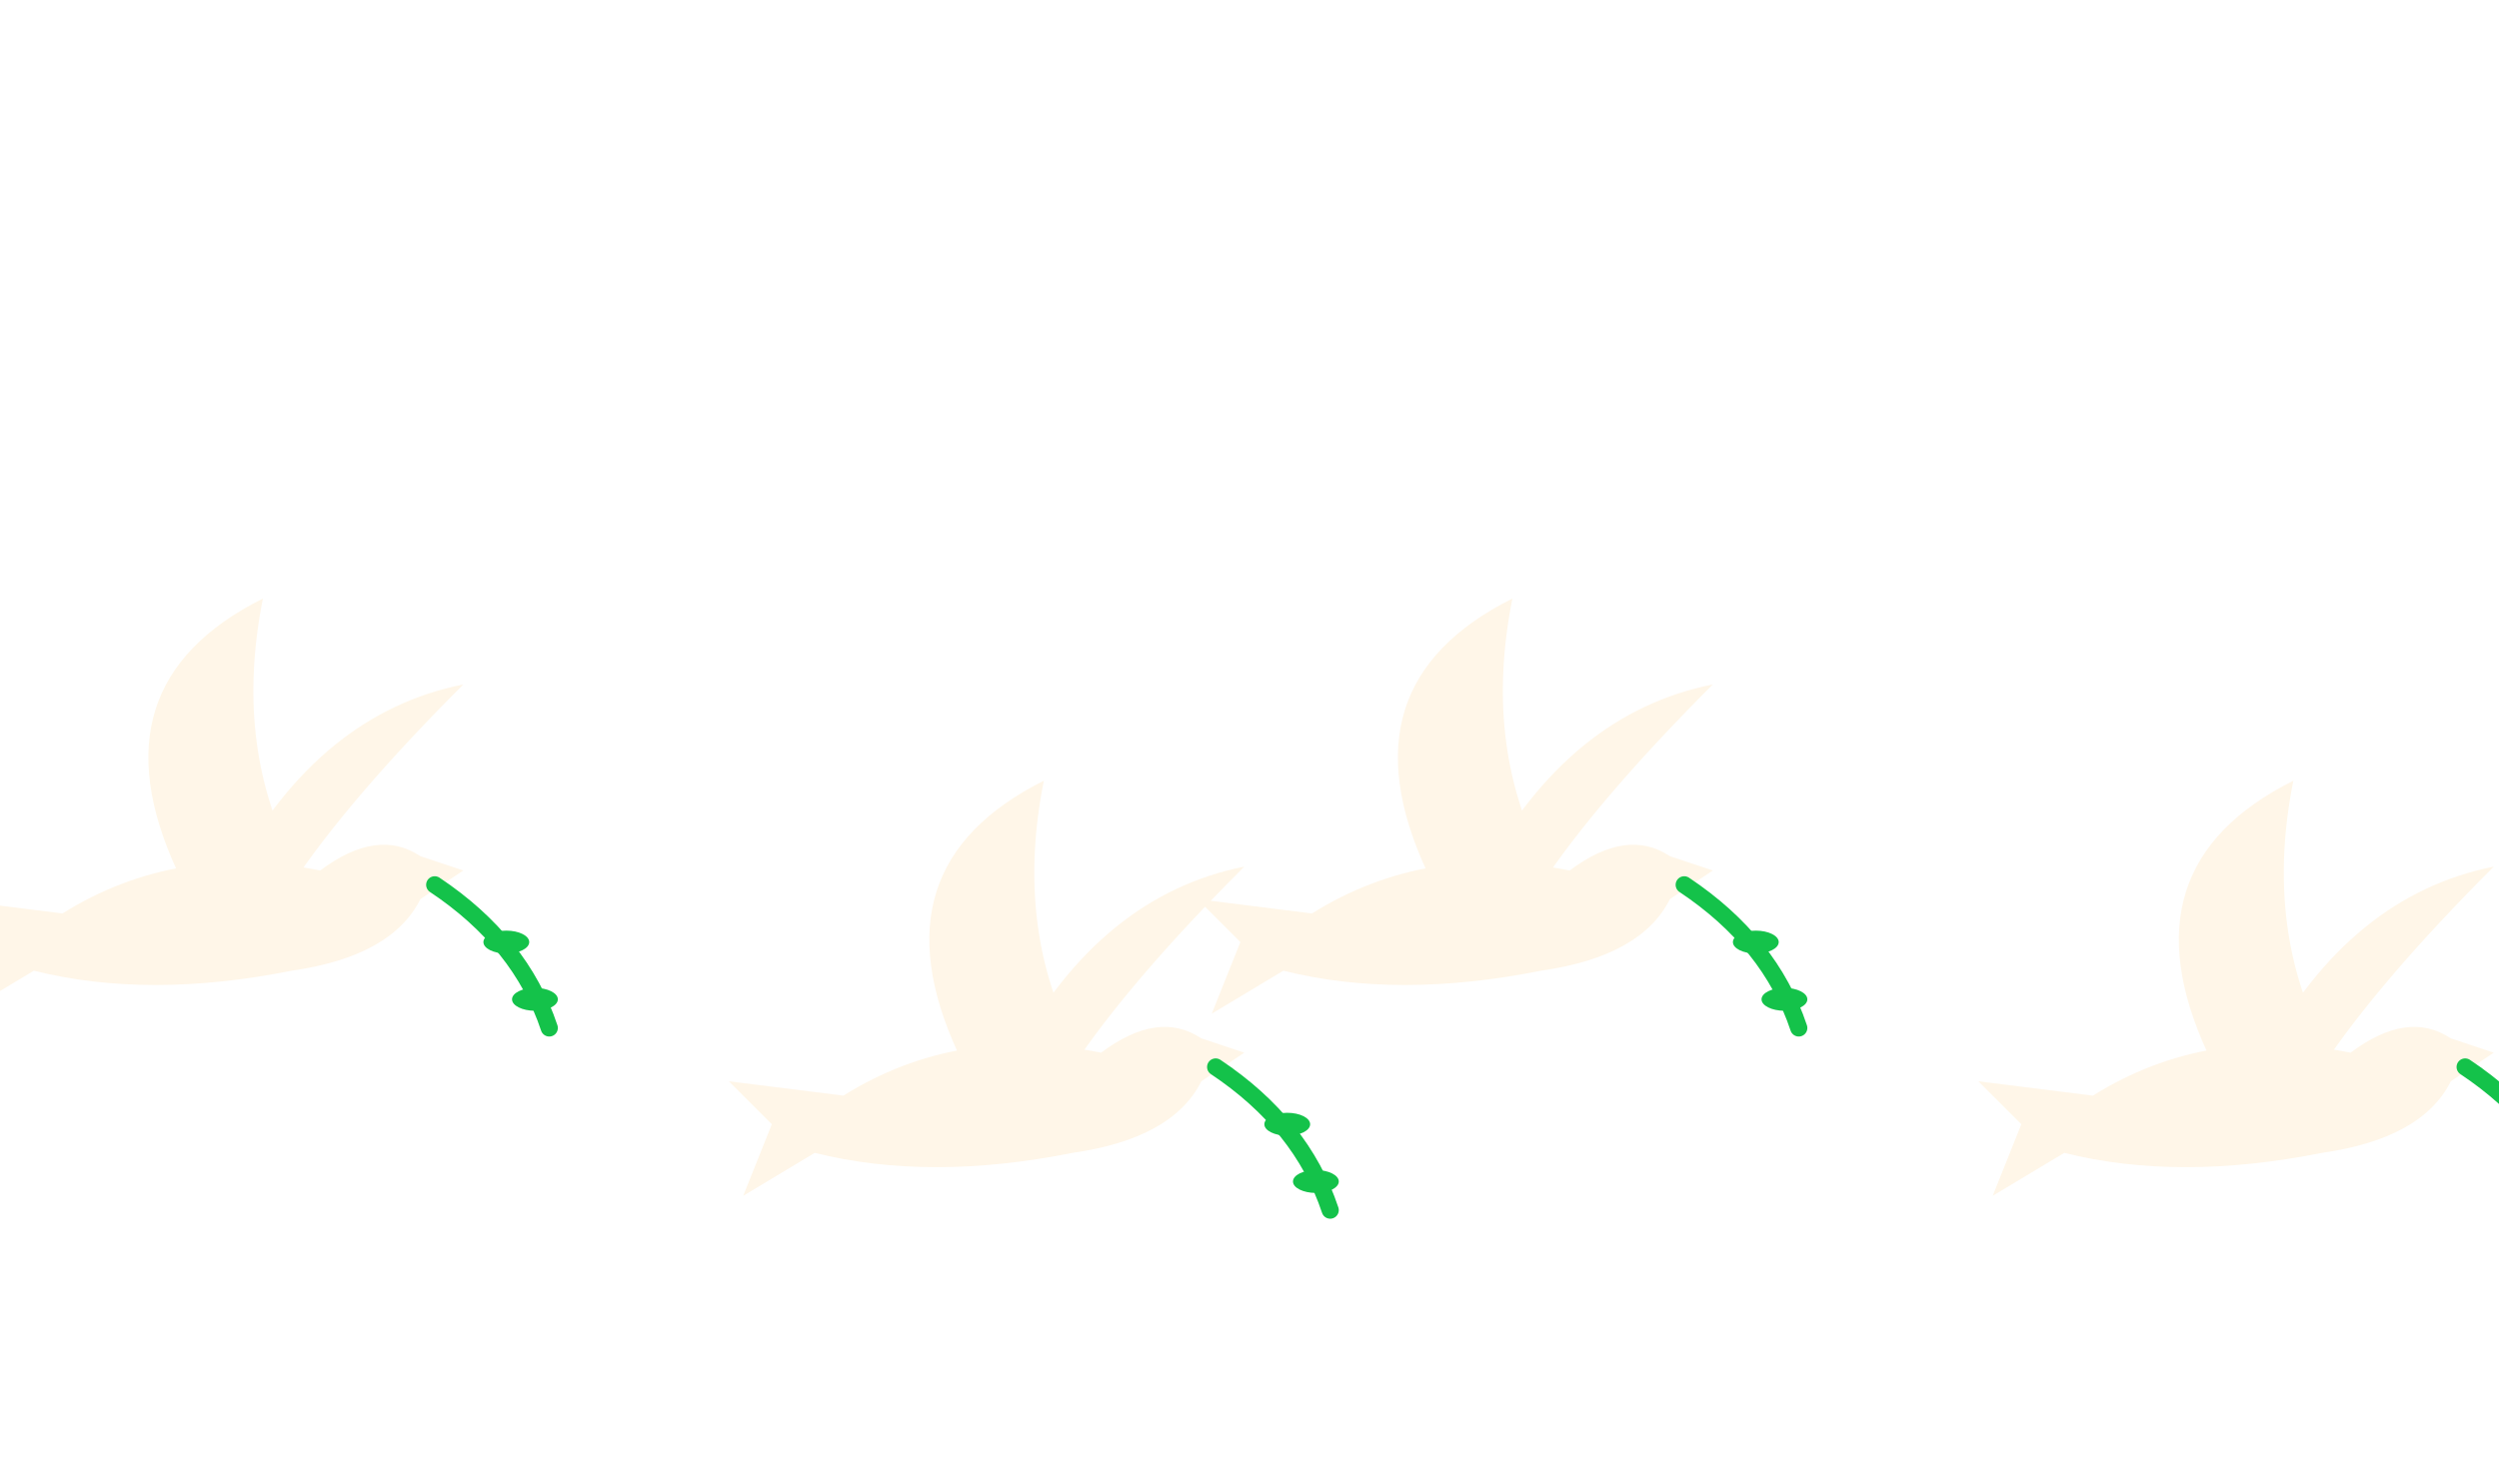
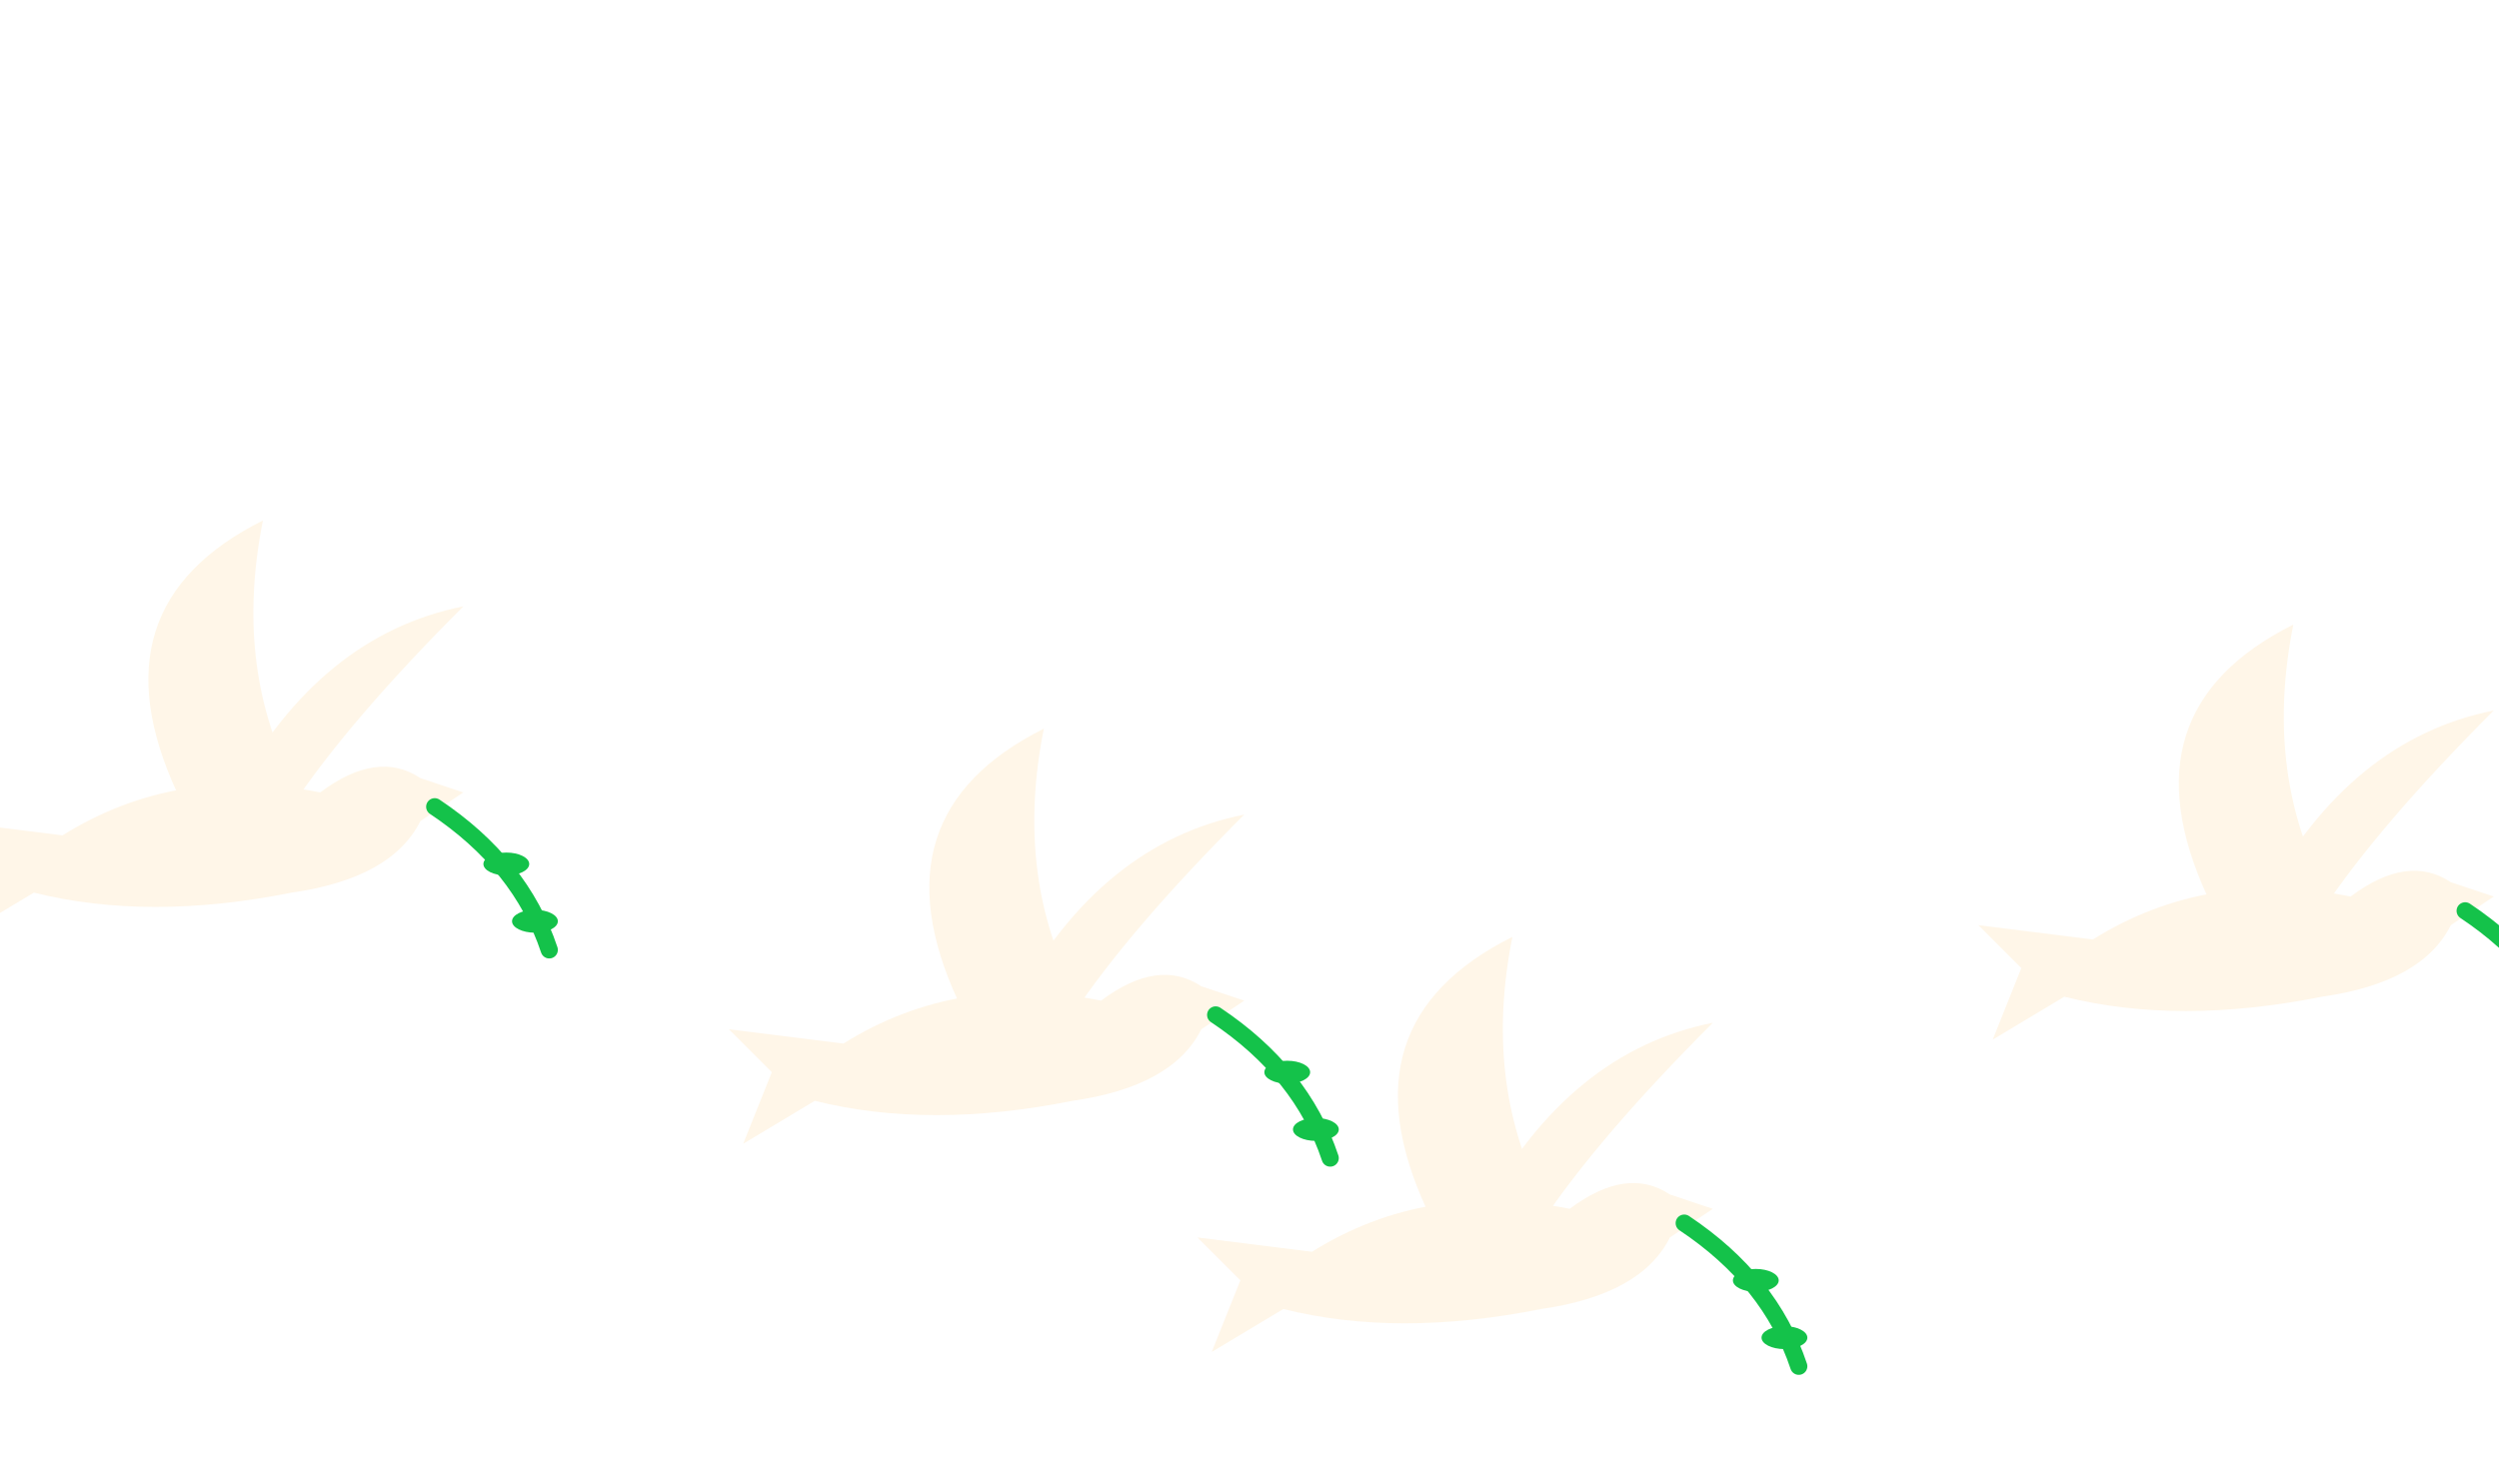
<svg xmlns="http://www.w3.org/2000/svg" width="192" height="114" viewBox="0 0 192 114">
  <defs>
    <clipPath id="pin">
      <rect width="192" height="18" />
    </clipPath>
    <clipPath id="cone">
      <rect y="18" width="192" height="96" />
    </clipPath>
  </defs>
  <g clip-path="url(#pin)" />
  <g clip-path="url(#cone)">
    <g transform="translate(0,18)">
-       <g transform="translate(18,50) rotate(0) scale(1.1)">
+       <g transform="translate(18,44) rotate(0) scale(1.1)">
        <path d="M-12,2 Q-4,-3 6,-1 Q10,-4 13,-2 L16,-1 L13,1 Q11,5 4,6 Q-6,8 -14,6 L-19,9 L-17,4 L-20,1 Z" fill="#fff6e8" />
        <path d="M-4,-1 Q-10,-14 2,-20 Q0,-10 4,-2 Z" fill="#fff6e8" />
        <path d="M0,-1 Q6,-12 16,-14 Q8,-6 4,0 Z" fill="#fff6e8" />
        <path d="M14,0 Q20,4 22,10" fill="none" stroke="#14c24a" stroke-width="1.2" stroke-linecap="round" stroke-linejoin="round" />
        <ellipse cx="19" cy="4" rx="1.6" ry="0.8" fill="#14c24a" />
        <ellipse cx="21" cy="8" rx="1.6" ry="0.8" fill="#14c24a" />
      </g>
-       <g transform="translate(78,64) rotate(0) scale(1.1)">
+       <g transform="translate(78,60) rotate(0) scale(1.1)">
        <path d="M-12,2 Q-4,-3 6,-1 Q10,-4 13,-2 L16,-1 L13,1 Q11,5 4,6 Q-6,8 -14,6 L-19,9 L-17,4 L-20,1 Z" fill="#fff6e8" />
        <path d="M-4,-1 Q-10,-14 2,-20 Q0,-10 4,-2 Z" fill="#fff6e8" />
        <path d="M0,-1 Q6,-12 16,-14 Q8,-6 4,0 Z" fill="#fff6e8" />
        <path d="M14,0 Q20,4 22,10" fill="none" stroke="#14c24a" stroke-width="1.2" stroke-linecap="round" stroke-linejoin="round" />
        <ellipse cx="19" cy="4" rx="1.6" ry="0.8" fill="#14c24a" />
        <ellipse cx="21" cy="8" rx="1.6" ry="0.8" fill="#14c24a" />
      </g>
-       <g transform="translate(114,50) rotate(0) scale(1.1)">
+       <g transform="translate(114,76) rotate(0) scale(1.1)">
        <path d="M-12,2 Q-4,-3 6,-1 Q10,-4 13,-2 L16,-1 L13,1 Q11,5 4,6 Q-6,8 -14,6 L-19,9 L-17,4 L-20,1 Z" fill="#fff6e8" />
        <path d="M-4,-1 Q-10,-14 2,-20 Q0,-10 4,-2 Z" fill="#fff6e8" />
        <path d="M0,-1 Q6,-12 16,-14 Q8,-6 4,0 Z" fill="#fff6e8" />
        <path d="M14,0 Q20,4 22,10" fill="none" stroke="#14c24a" stroke-width="1.2" stroke-linecap="round" stroke-linejoin="round" />
        <ellipse cx="19" cy="4" rx="1.6" ry="0.8" fill="#14c24a" />
        <ellipse cx="21" cy="8" rx="1.6" ry="0.8" fill="#14c24a" />
      </g>
-       <g transform="translate(174,64) rotate(0) scale(1.1)">
+       <g transform="translate(174,52) rotate(0) scale(1.1)">
        <path d="M-12,2 Q-4,-3 6,-1 Q10,-4 13,-2 L16,-1 L13,1 Q11,5 4,6 Q-6,8 -14,6 L-19,9 L-17,4 L-20,1 Z" fill="#fff6e8" />
        <path d="M-4,-1 Q-10,-14 2,-20 Q0,-10 4,-2 Z" fill="#fff6e8" />
        <path d="M0,-1 Q6,-12 16,-14 Q8,-6 4,0 Z" fill="#fff6e8" />
        <path d="M14,0 Q20,4 22,10" fill="none" stroke="#14c24a" stroke-width="1.2" stroke-linecap="round" stroke-linejoin="round" />
        <ellipse cx="19" cy="4" rx="1.6" ry="0.8" fill="#14c24a" />
        <ellipse cx="21" cy="8" rx="1.6" ry="0.8" fill="#14c24a" />
      </g>
    </g>
  </g>
</svg>
